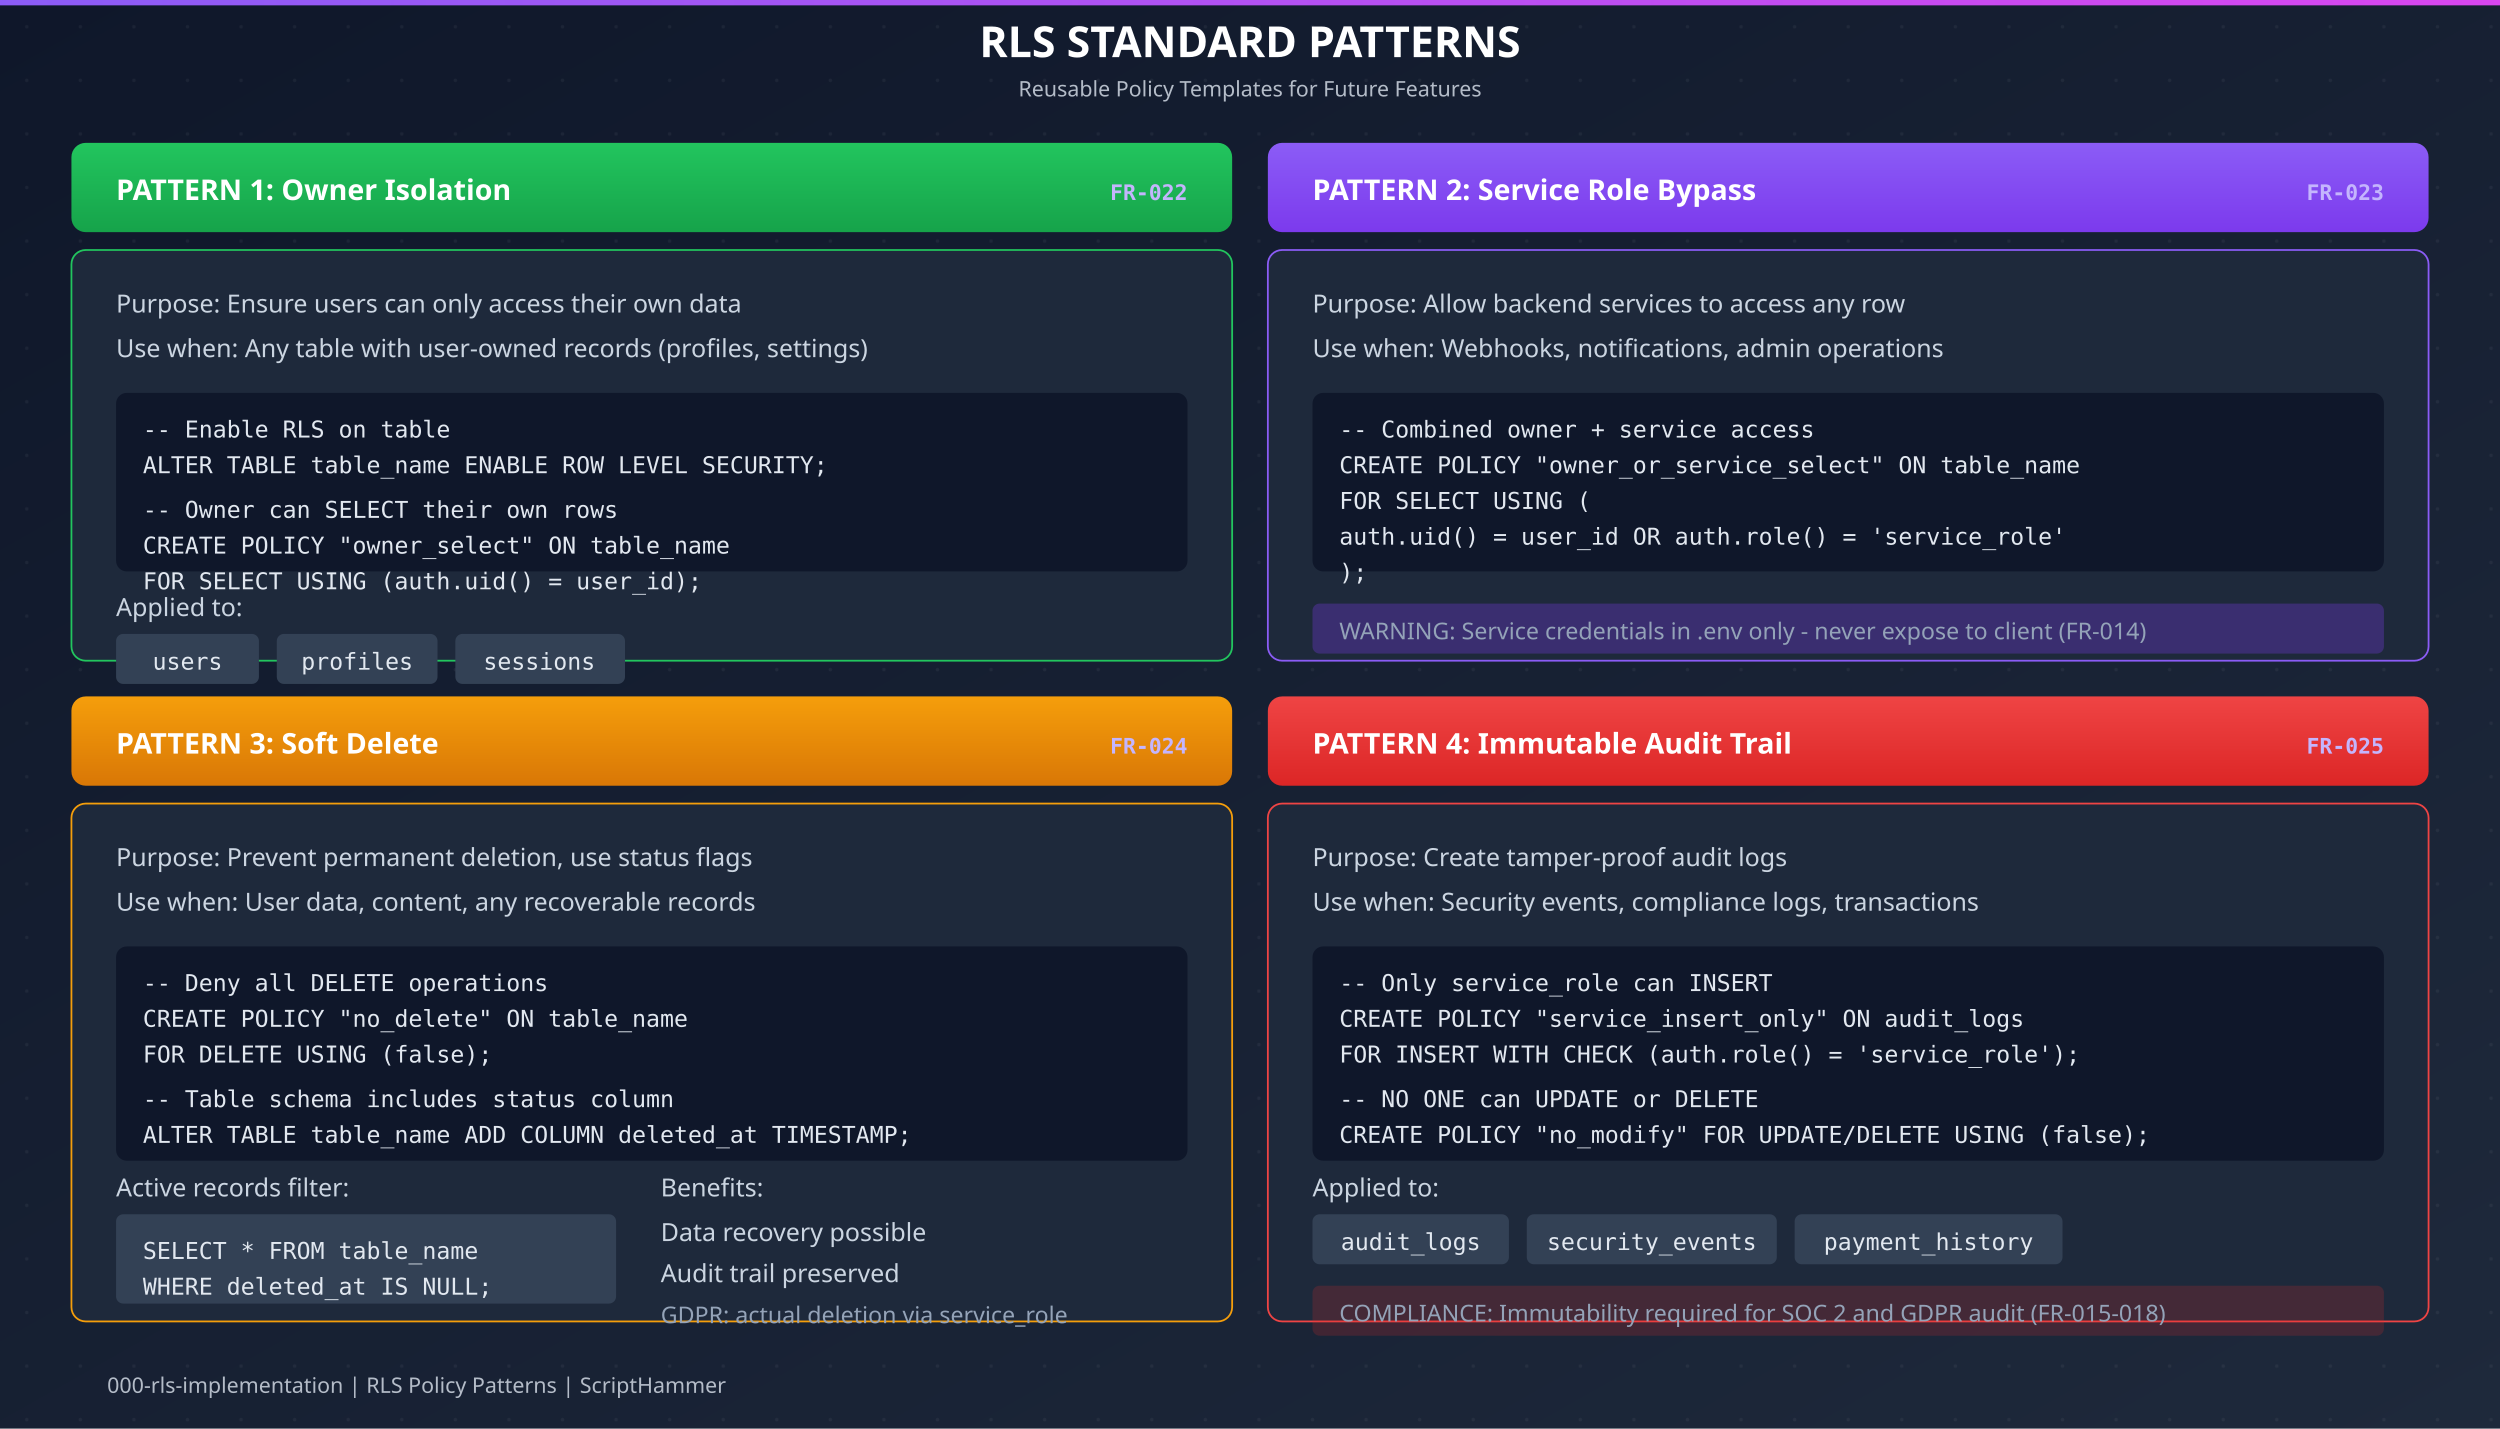
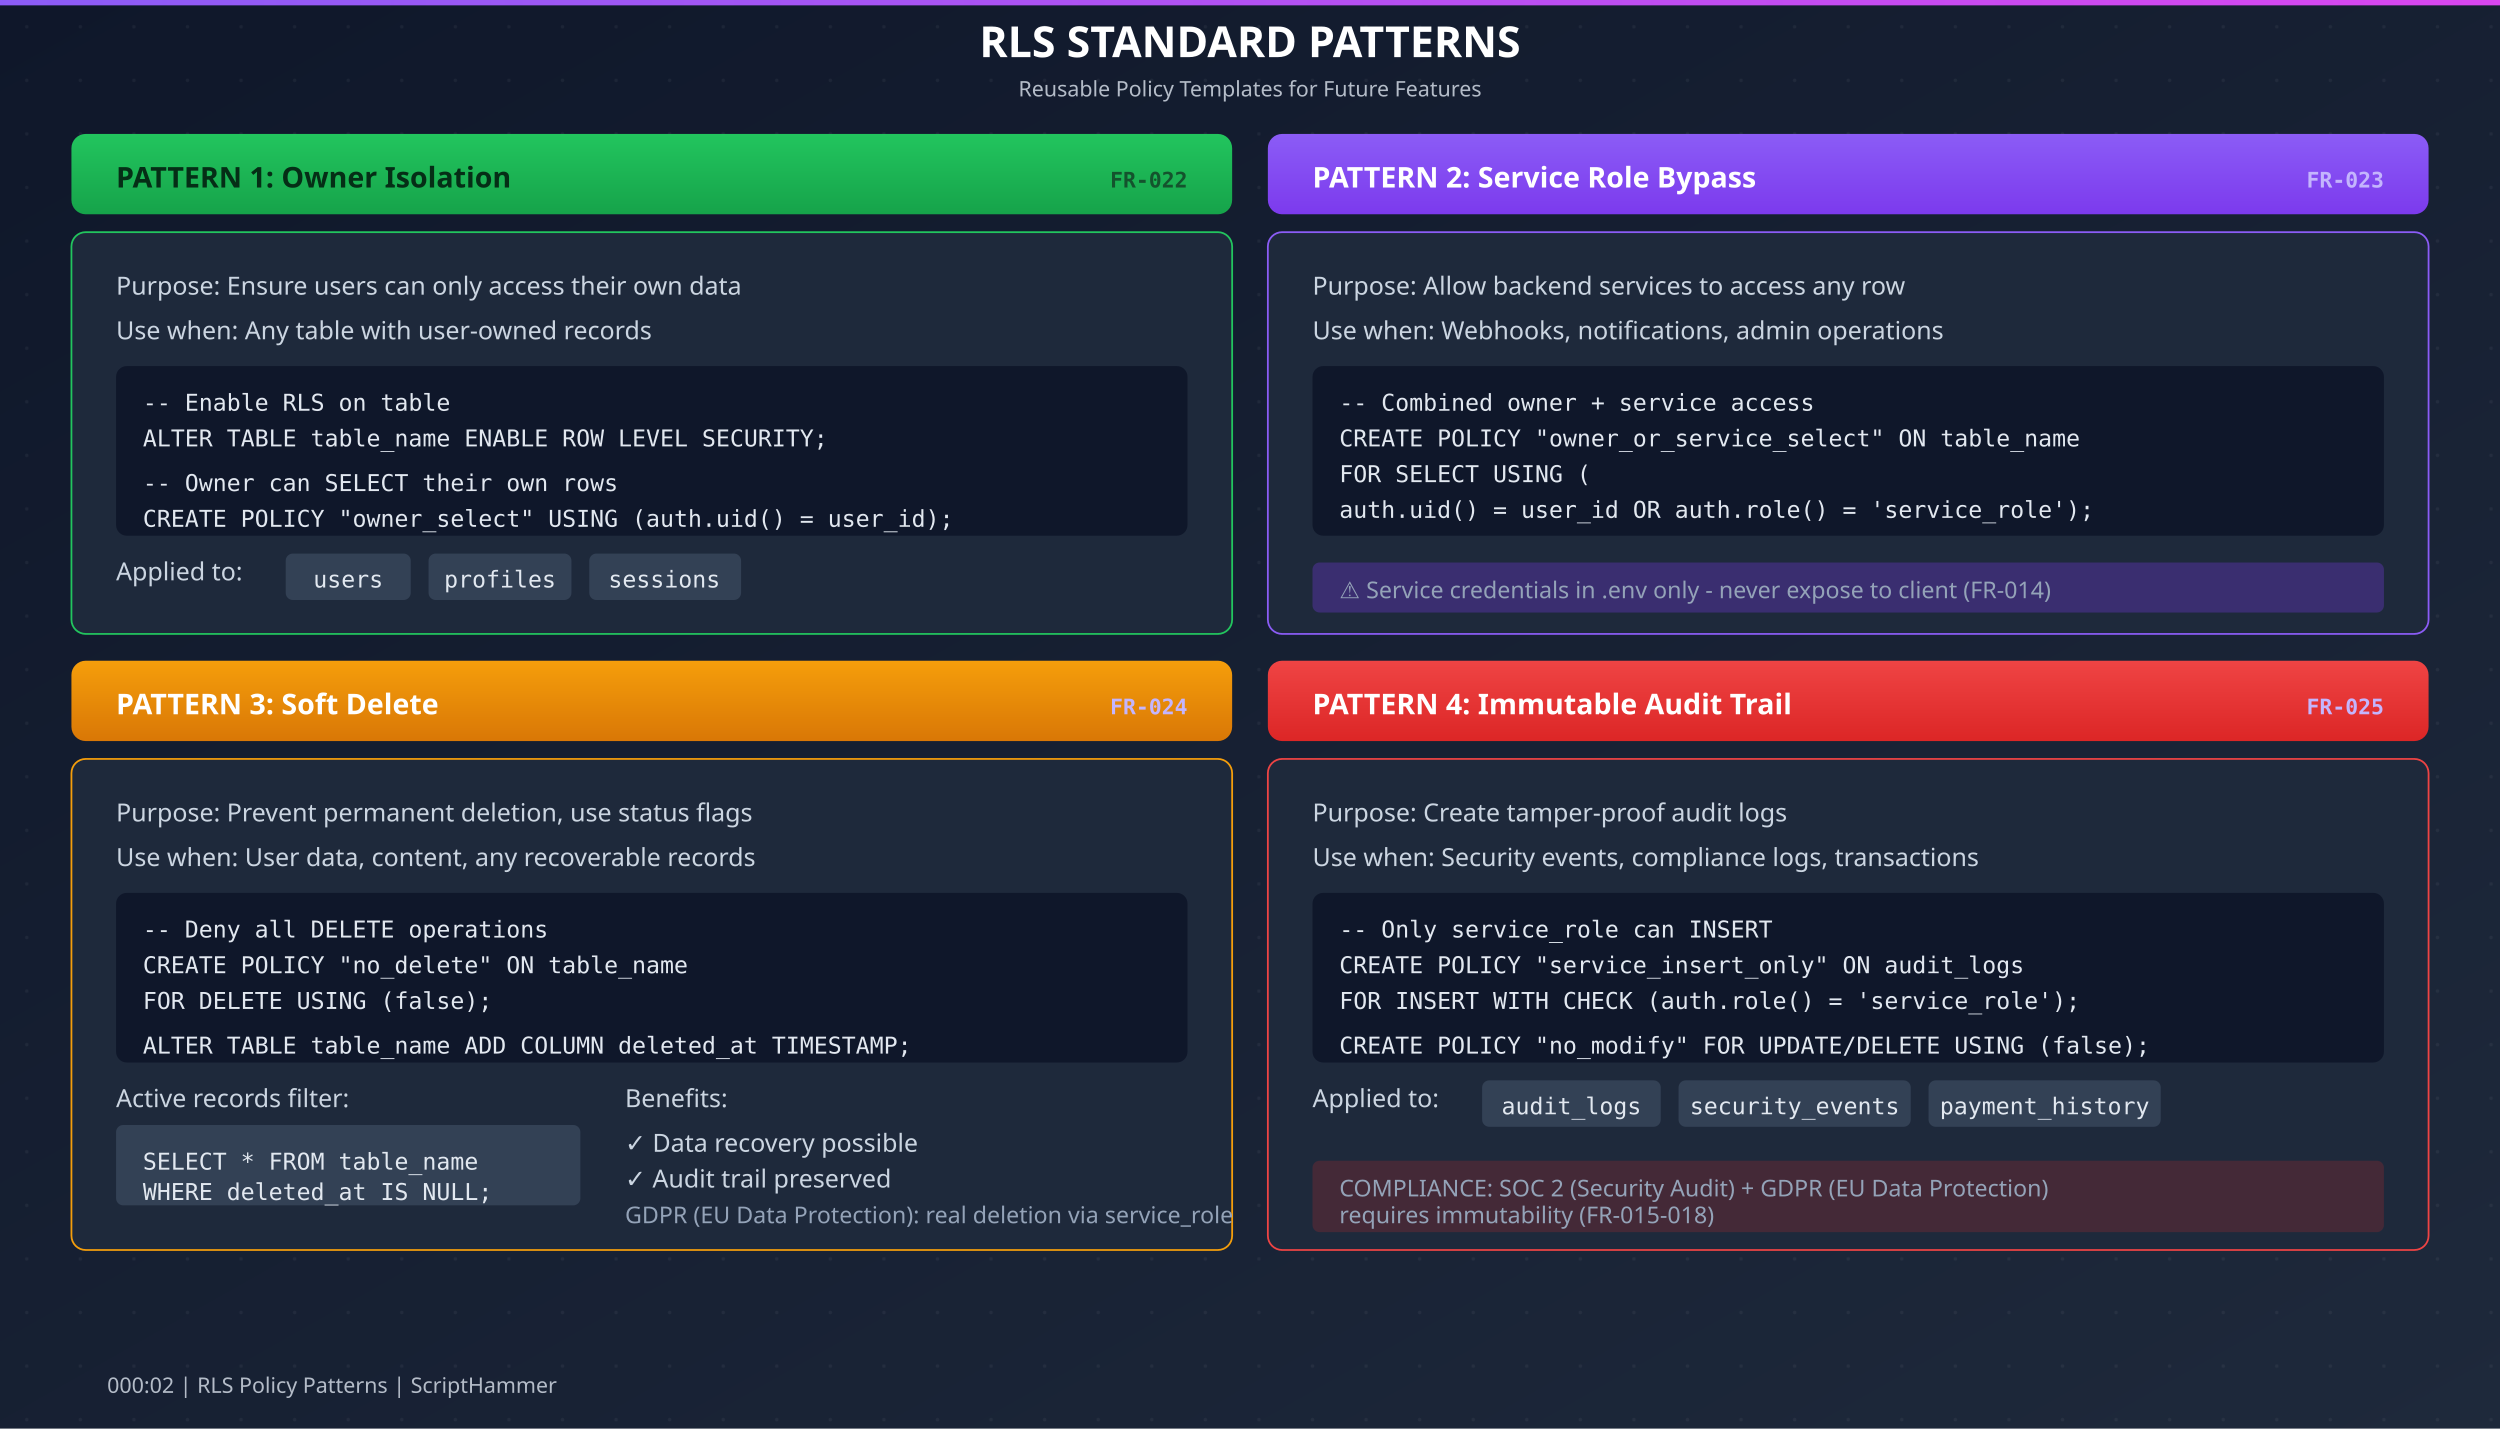
<svg xmlns="http://www.w3.org/2000/svg" viewBox="0 0 1400 800" width="1400" height="800">
  <defs>
    <linearGradient id="bgGrad" x1="0%" y1="0%" x2="100%" y2="100%">
      <stop offset="0%" style="stop-color:#0f172a" />
      <stop offset="100%" style="stop-color:#1e293b" />
    </linearGradient>
    <linearGradient id="accentGrad" x1="0%" y1="0%" x2="100%" y2="0%">
      <stop offset="0%" style="stop-color:#8b5cf6" />
      <stop offset="100%" style="stop-color:#d946ef" />
    </linearGradient>
    <linearGradient id="patternGrad1" x1="0%" y1="0%" x2="0%" y2="100%">
      <stop offset="0%" style="stop-color:#22c55e" />
      <stop offset="100%" style="stop-color:#16a34a" />
    </linearGradient>
    <linearGradient id="patternGrad2" x1="0%" y1="0%" x2="0%" y2="100%">
      <stop offset="0%" style="stop-color:#8b5cf6" />
      <stop offset="100%" style="stop-color:#7c3aed" />
    </linearGradient>
    <linearGradient id="patternGrad3" x1="0%" y1="0%" x2="0%" y2="100%">
      <stop offset="0%" style="stop-color:#f59e0b" />
      <stop offset="100%" style="stop-color:#d97706" />
    </linearGradient>
    <linearGradient id="patternGrad4" x1="0%" y1="0%" x2="0%" y2="100%">
      <stop offset="0%" style="stop-color:#ef4444" />
      <stop offset="100%" style="stop-color:#dc2626" />
    </linearGradient>
    <style>
      /* Typography - MANDATORY SIZES - DO NOT REDUCE */
      .heading-lg { fill: #ffffff; font-family: system-ui, sans-serif; font-size: 24px; font-weight: bold; }
      .heading { fill: #ffffff; font-family: system-ui, sans-serif; font-size: 16px; font-weight: bold; }
      .heading-sm { fill: #ffffff; font-family: system-ui, sans-serif; font-size: 14px; font-weight: bold; }
      .text-md { fill: #cbd5e1; font-family: system-ui, sans-serif; font-size: 14px; }
      .text-sm { fill: #94a3b8; font-family: system-ui, sans-serif; font-size: 13px; }
      .text-muted { fill: #b4bcc8; font-family: system-ui, sans-serif; font-size: 12px; }
      .code { fill: #e2e8f0; font-family: monospace; font-size: 13px; }
      .annotation { fill: #c4b5fd; font-family: monospace; font-size: 12px; font-weight: bold; }
      .pattern-title { fill: #ffffff; font-family: system-ui, sans-serif; font-size: 16px; font-weight: bold; }
+       /* Dark text on green - WCAG AA compliant (~12:1 ratio) */
+       .text-on-green { fill: #052e16; font-family: system-ui, sans-serif; font-size: 16px; font-weight: bold; }
+       .annotation-on-green { fill: #14532d; font-family: monospace; font-size: 12px; font-weight: bold; }
    </style>
  </defs>
  <rect width="1400" height="800" fill="url(#bgGrad)" />
  <g opacity="0.05">
    <pattern id="dots" width="30" height="30" patternUnits="userSpaceOnUse">
      <circle cx="15" cy="15" r="1" fill="#fff" />
    </pattern>
    <rect width="1400" height="800" fill="url(#dots)" />
  </g>
  <rect x="0" y="0" width="1400" height="3" fill="url(#accentGrad)" />
  <text x="700" y="32" text-anchor="middle" class="heading-lg">RLS STANDARD PATTERNS</text>
  <text x="700" y="54" text-anchor="middle" class="text-muted">Reusable Policy Templates for Future Features</text>
-   <g transform="translate(40, 80)">
-     <rect x="0" y="0" width="650" height="50" rx="8" fill="url(#patternGrad1)" />
-     <text x="25" y="32" class="pattern-title">PATTERN 1: Owner Isolation</text>
-     <text x="625" y="32" text-anchor="end" class="annotation" fill="#dcfce7">FR-022</text>
-     <rect x="0" y="60" width="650" height="230" rx="8" fill="#1e293b" stroke="#22c55e" stroke-width="1" />
-     <text x="25" y="95" class="text-md">Purpose: Ensure users can only access their own data</text>
-     <text x="25" y="120" class="text-md">Use when: Any table with user-owned records (profiles, settings)</text>
-     <rect x="25" y="140" width="600" height="100" rx="6" fill="#0f172a" />
-     <text x="40" y="165" class="code" fill="#22c55e">-- Enable RLS on table</text>
-     <text x="40" y="185" class="code">ALTER TABLE table_name ENABLE ROW LEVEL SECURITY;</text>
-     <text x="40" y="210" class="code" fill="#22c55e">-- Owner can SELECT their own rows</text>
-     <text x="40" y="230" class="code">CREATE POLICY "owner_select" ON table_name</text>
-     <text x="40" y="250" class="code">  FOR SELECT USING (auth.uid() = user_id);</text>
-     <text x="25" y="265" class="text-md" fill="#22c55e">Applied to:</text>
-     <rect x="25" y="275" width="80" height="28" rx="4" fill="#334155" />
-     <text x="65" y="295" text-anchor="middle" class="code">users</text>
-     <rect x="115" y="275" width="90" height="28" rx="4" fill="#334155" />
-     <text x="160" y="295" text-anchor="middle" class="code">profiles</text>
-     <rect x="215" y="275" width="95" height="28" rx="4" fill="#334155" />
-     <text x="262" y="295" text-anchor="middle" class="code">sessions</text>
+   <g transform="translate(40, 75)">
+     <rect x="0" y="0" width="650" height="45" rx="8" fill="url(#patternGrad1)" />
+     <text x="25" y="30" class="text-on-green">PATTERN 1: Owner Isolation</text>
+     <text x="625" y="30" text-anchor="end" class="annotation-on-green">FR-022</text>
+     <rect x="0" y="55" width="650" height="225" rx="8" fill="#1e293b" stroke="#22c55e" stroke-width="1" />
+     <text x="25" y="90" class="text-md">Purpose: Ensure users can only access their own data</text>
+     <text x="25" y="115" class="text-md">Use when: Any table with user-owned records</text>
+     <rect x="25" y="130" width="600" height="95" rx="6" fill="#0f172a" />
+     <text x="40" y="155" class="code" fill="#22c55e">-- Enable RLS on table</text>
+     <text x="40" y="175" class="code">ALTER TABLE table_name ENABLE ROW LEVEL SECURITY;</text>
+     <text x="40" y="200" class="code" fill="#22c55e">-- Owner can SELECT their own rows</text>
+     <text x="40" y="220" class="code">CREATE POLICY "owner_select" USING (auth.uid() = user_id);</text>
+     <text x="25" y="250" class="text-md" fill="#22c55e">Applied to:</text>
+     <rect x="120" y="235" width="70" height="26" rx="4" fill="#334155" />
+     <text x="155" y="254" text-anchor="middle" class="code">users</text>
+     <rect x="200" y="235" width="80" height="26" rx="4" fill="#334155" />
+     <text x="240" y="254" text-anchor="middle" class="code">profiles</text>
+     <rect x="290" y="235" width="85" height="26" rx="4" fill="#334155" />
+     <text x="332" y="254" text-anchor="middle" class="code">sessions</text>
  </g>
-   <g transform="translate(710, 80)">
-     <rect x="0" y="0" width="650" height="50" rx="8" fill="url(#patternGrad2)" />
-     <text x="25" y="32" class="pattern-title">PATTERN 2: Service Role Bypass</text>
-     <text x="625" y="32" text-anchor="end" class="annotation" fill="#e9d5ff">FR-023</text>
-     <rect x="0" y="60" width="650" height="230" rx="8" fill="#1e293b" stroke="#8b5cf6" stroke-width="1" />
-     <text x="25" y="95" class="text-md">Purpose: Allow backend services to access any row</text>
-     <text x="25" y="120" class="text-md">Use when: Webhooks, notifications, admin operations</text>
-     <rect x="25" y="140" width="600" height="100" rx="6" fill="#0f172a" />
-     <text x="40" y="165" class="code" fill="#8b5cf6">-- Combined owner + service access</text>
-     <text x="40" y="185" class="code">CREATE POLICY "owner_or_service_select" ON table_name</text>
-     <text x="40" y="205" class="code">  FOR SELECT USING (</text>
-     <text x="40" y="225" class="code">    auth.uid() = user_id OR auth.role() = 'service_role'</text>
-     <text x="40" y="245" class="code">  );</text>
-     <rect x="25" y="258" width="600" height="28" rx="4" fill="#7c3aed" opacity="0.3" />
-     <text x="40" y="278" class="text-sm" fill="#e9d5ff">WARNING: Service credentials in .env only - never expose to client (FR-014)</text>
+   <g transform="translate(710, 75)">
+     <rect x="0" y="0" width="650" height="45" rx="8" fill="url(#patternGrad2)" />
+     <text x="25" y="30" class="pattern-title">PATTERN 2: Service Role Bypass</text>
+     <text x="625" y="30" text-anchor="end" class="annotation" fill="#e9d5ff">FR-023</text>
+     <rect x="0" y="55" width="650" height="225" rx="8" fill="#1e293b" stroke="#8b5cf6" stroke-width="1" />
+     <text x="25" y="90" class="text-md">Purpose: Allow backend services to access any row</text>
+     <text x="25" y="115" class="text-md">Use when: Webhooks, notifications, admin operations</text>
+     <rect x="25" y="130" width="600" height="95" rx="6" fill="#0f172a" />
+     <text x="40" y="155" class="code" fill="#8b5cf6">-- Combined owner + service access</text>
+     <text x="40" y="175" class="code">CREATE POLICY "owner_or_service_select" ON table_name</text>
+     <text x="40" y="195" class="code">  FOR SELECT USING (</text>
+     <text x="40" y="215" class="code">    auth.uid() = user_id OR auth.role() = 'service_role');</text>
+     <rect x="25" y="240" width="600" height="28" rx="4" fill="#7c3aed" opacity="0.3" />
+     <text x="40" y="260" class="text-sm" fill="#e9d5ff">⚠ Service credentials in .env only - never expose to client (FR-014)</text>
  </g>
-   <g transform="translate(40, 390)">
-     <rect x="0" y="0" width="650" height="50" rx="8" fill="url(#patternGrad3)" />
-     <text x="25" y="32" class="pattern-title">PATTERN 3: Soft Delete</text>
-     <text x="625" y="32" text-anchor="end" class="annotation" fill="#fef3c7">FR-024</text>
-     <rect x="0" y="60" width="650" height="290" rx="8" fill="#1e293b" stroke="#f59e0b" stroke-width="1" />
-     <text x="25" y="95" class="text-md">Purpose: Prevent permanent deletion, use status flags</text>
-     <text x="25" y="120" class="text-md">Use when: User data, content, any recoverable records</text>
-     <rect x="25" y="140" width="600" height="120" rx="6" fill="#0f172a" />
-     <text x="40" y="165" class="code" fill="#f59e0b">-- Deny all DELETE operations</text>
-     <text x="40" y="185" class="code">CREATE POLICY "no_delete" ON table_name</text>
-     <text x="40" y="205" class="code">  FOR DELETE USING (false);</text>
-     <text x="40" y="230" class="code" fill="#f59e0b">-- Table schema includes status column</text>
-     <text x="40" y="250" class="code">ALTER TABLE table_name ADD COLUMN deleted_at TIMESTAMP;</text>
-     <text x="25" y="280" class="text-md" fill="#f59e0b">Active records filter:</text>
-     <rect x="25" y="290" width="280" height="50" rx="4" fill="#334155" />
-     <text x="40" y="315" class="code">SELECT * FROM table_name</text>
-     <text x="40" y="335" class="code">WHERE deleted_at IS NULL;</text>
-     <text x="330" y="280" class="text-md" fill="#f59e0b">Benefits:</text>
-     <text x="330" y="305" class="text-md">Data recovery possible</text>
-     <text x="330" y="328" class="text-md">Audit trail preserved</text>
-     <text x="330" y="351" class="text-sm">GDPR: actual deletion via service_role</text>
+   <g transform="translate(40, 370)">
+     <rect x="0" y="0" width="650" height="45" rx="8" fill="url(#patternGrad3)" />
+     <text x="25" y="30" class="pattern-title">PATTERN 3: Soft Delete</text>
+     <text x="625" y="30" text-anchor="end" class="annotation" fill="#fef3c7">FR-024</text>
+     <rect x="0" y="55" width="650" height="275" rx="8" fill="#1e293b" stroke="#f59e0b" stroke-width="1" />
+     <text x="25" y="90" class="text-md">Purpose: Prevent permanent deletion, use status flags</text>
+     <text x="25" y="115" class="text-md">Use when: User data, content, any recoverable records</text>
+     <rect x="25" y="130" width="600" height="95" rx="6" fill="#0f172a" />
+     <text x="40" y="155" class="code" fill="#f59e0b">-- Deny all DELETE operations</text>
+     <text x="40" y="175" class="code">CREATE POLICY "no_delete" ON table_name</text>
+     <text x="40" y="195" class="code">  FOR DELETE USING (false);</text>
+     <text x="40" y="220" class="code">ALTER TABLE table_name ADD COLUMN deleted_at TIMESTAMP;</text>
+     <text x="25" y="250" class="text-md" fill="#f59e0b">Active records filter:</text>
+     <rect x="25" y="260" width="260" height="45" rx="4" fill="#334155" />
+     <text x="40" y="285" class="code">SELECT * FROM table_name</text>
+     <text x="40" y="302" class="code">WHERE deleted_at IS NULL;</text>
+     <text x="310" y="250" class="text-md" fill="#f59e0b">Benefits:</text>
+     <text x="310" y="275" class="text-md">✓ Data recovery possible</text>
+     <text x="310" y="295" class="text-md">✓ Audit trail preserved</text>
+     <text x="310" y="315" class="text-sm">GDPR (EU Data Protection): real deletion via service_role</text>
  </g>
-   <g transform="translate(710, 390)">
-     <rect x="0" y="0" width="650" height="50" rx="8" fill="url(#patternGrad4)" />
-     <text x="25" y="32" class="pattern-title">PATTERN 4: Immutable Audit Trail</text>
-     <text x="625" y="32" text-anchor="end" class="annotation" fill="#fecaca">FR-025</text>
-     <rect x="0" y="60" width="650" height="290" rx="8" fill="#1e293b" stroke="#ef4444" stroke-width="1" />
-     <text x="25" y="95" class="text-md">Purpose: Create tamper-proof audit logs</text>
-     <text x="25" y="120" class="text-md">Use when: Security events, compliance logs, transactions</text>
-     <rect x="25" y="140" width="600" height="120" rx="6" fill="#0f172a" />
-     <text x="40" y="165" class="code" fill="#ef4444">-- Only service_role can INSERT</text>
-     <text x="40" y="185" class="code">CREATE POLICY "service_insert_only" ON audit_logs</text>
-     <text x="40" y="205" class="code">  FOR INSERT WITH CHECK (auth.role() = 'service_role');</text>
-     <text x="40" y="230" class="code" fill="#ef4444">-- NO ONE can UPDATE or DELETE</text>
-     <text x="40" y="250" class="code">CREATE POLICY "no_modify" FOR UPDATE/DELETE USING (false);</text>
-     <text x="25" y="280" class="text-md" fill="#ef4444">Applied to:</text>
-     <rect x="25" y="290" width="110" height="28" rx="4" fill="#334155" />
-     <text x="80" y="310" text-anchor="middle" class="code">audit_logs</text>
-     <rect x="145" y="290" width="140" height="28" rx="4" fill="#334155" />
-     <text x="215" y="310" text-anchor="middle" class="code">security_events</text>
-     <rect x="295" y="290" width="150" height="28" rx="4" fill="#334155" />
-     <text x="370" y="310" text-anchor="middle" class="code">payment_history</text>
-     <rect x="25" y="330" width="600" height="28" rx="4" fill="#dc2626" opacity="0.2" />
-     <text x="40" y="350" class="text-sm" fill="#fca5a5">COMPLIANCE: Immutability required for SOC 2 and GDPR audit (FR-015-018)</text>
+   <g transform="translate(710, 370)">
+     <rect x="0" y="0" width="650" height="45" rx="8" fill="url(#patternGrad4)" />
+     <text x="25" y="30" class="pattern-title">PATTERN 4: Immutable Audit Trail</text>
+     <text x="625" y="30" text-anchor="end" class="annotation" fill="#fecaca">FR-025</text>
+     <rect x="0" y="55" width="650" height="275" rx="8" fill="#1e293b" stroke="#ef4444" stroke-width="1" />
+     <text x="25" y="90" class="text-md">Purpose: Create tamper-proof audit logs</text>
+     <text x="25" y="115" class="text-md">Use when: Security events, compliance logs, transactions</text>
+     <rect x="25" y="130" width="600" height="95" rx="6" fill="#0f172a" />
+     <text x="40" y="155" class="code" fill="#ef4444">-- Only service_role can INSERT</text>
+     <text x="40" y="175" class="code">CREATE POLICY "service_insert_only" ON audit_logs</text>
+     <text x="40" y="195" class="code">  FOR INSERT WITH CHECK (auth.role() = 'service_role');</text>
+     <text x="40" y="220" class="code">CREATE POLICY "no_modify" FOR UPDATE/DELETE USING (false);</text>
+     <text x="25" y="250" class="text-md" fill="#ef4444">Applied to:</text>
+     <rect x="120" y="235" width="100" height="26" rx="4" fill="#334155" />
+     <text x="170" y="254" text-anchor="middle" class="code">audit_logs</text>
+     <rect x="230" y="235" width="130" height="26" rx="4" fill="#334155" />
+     <text x="295" y="254" text-anchor="middle" class="code">security_events</text>
+     <rect x="370" y="235" width="130" height="26" rx="4" fill="#334155" />
+     <text x="435" y="254" text-anchor="middle" class="code">payment_history</text>
+     <rect x="25" y="280" width="600" height="40" rx="4" fill="#dc2626" opacity="0.2" />
+     <text x="40" y="300" class="text-sm" fill="#fca5a5">COMPLIANCE: SOC 2 (Security Audit) + GDPR (EU Data Protection)</text>
+     <text x="40" y="315" class="text-sm" fill="#fca5a5">requires immutability (FR-015-018)</text>
  </g>
-   <text x="60" y="780" text-anchor="start" class="text-muted">000-rls-implementation | RLS Policy Patterns | ScriptHammer</text>
+   <text x="60" y="780" text-anchor="start" class="text-muted">000:02 | RLS Policy Patterns | ScriptHammer</text>
</svg>
